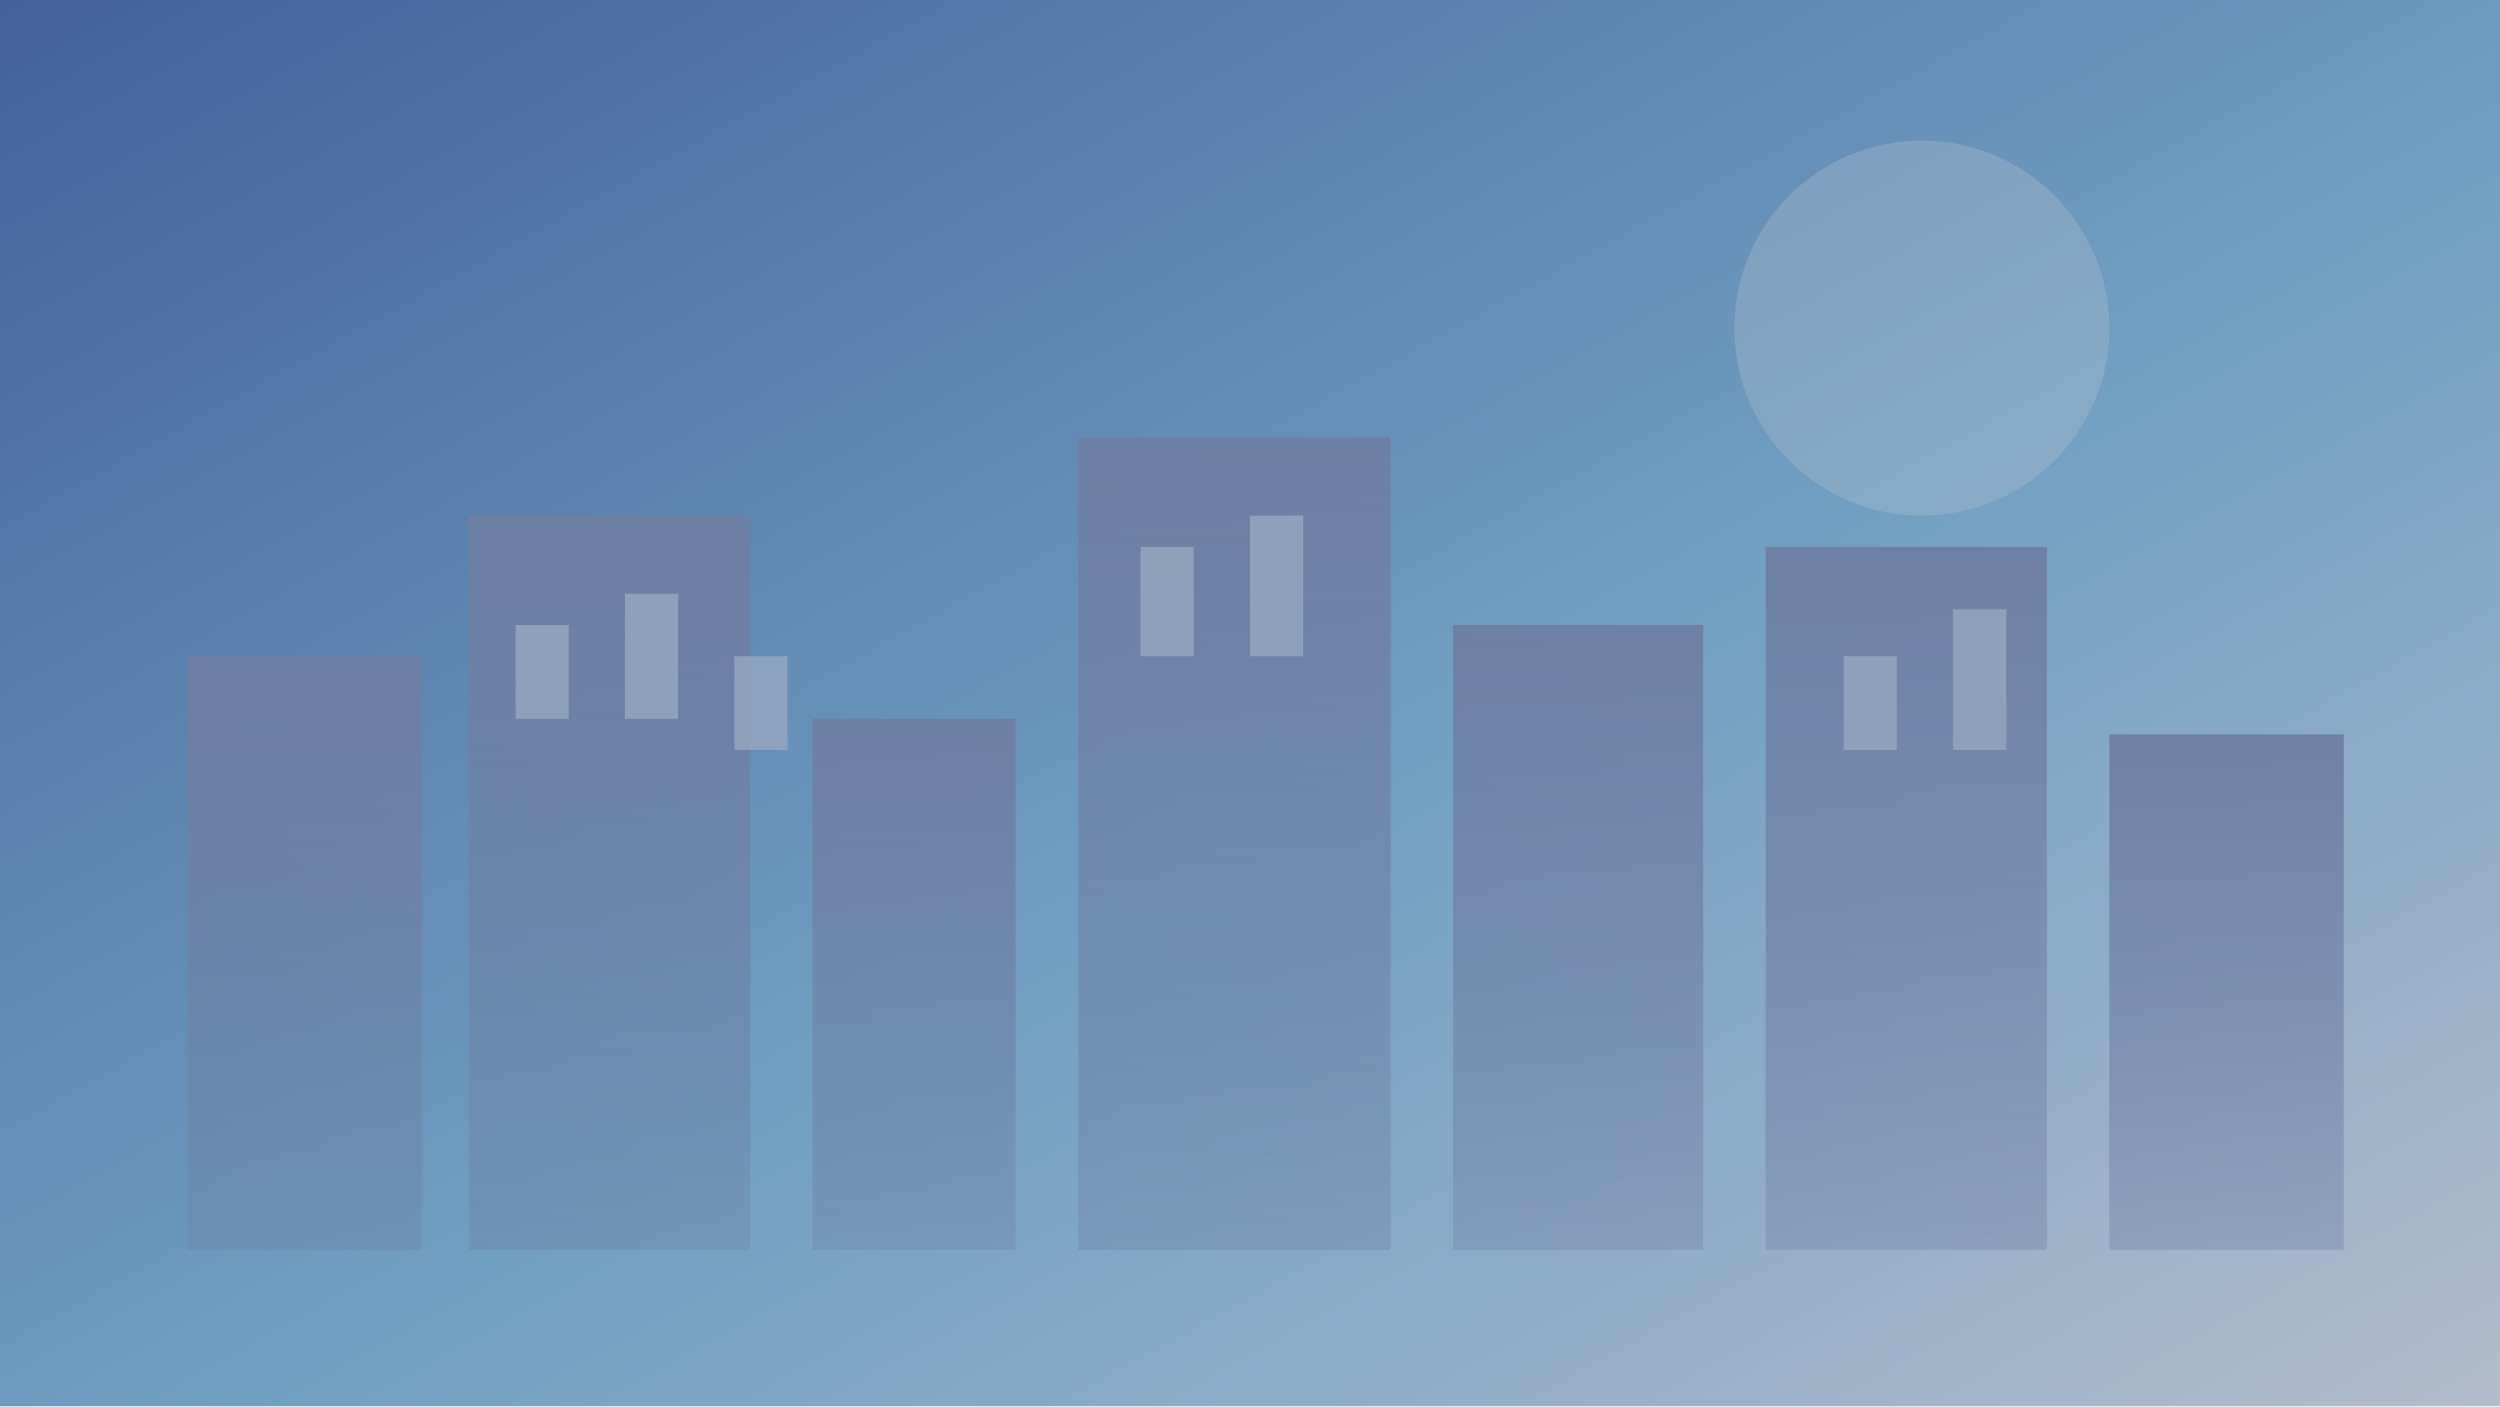
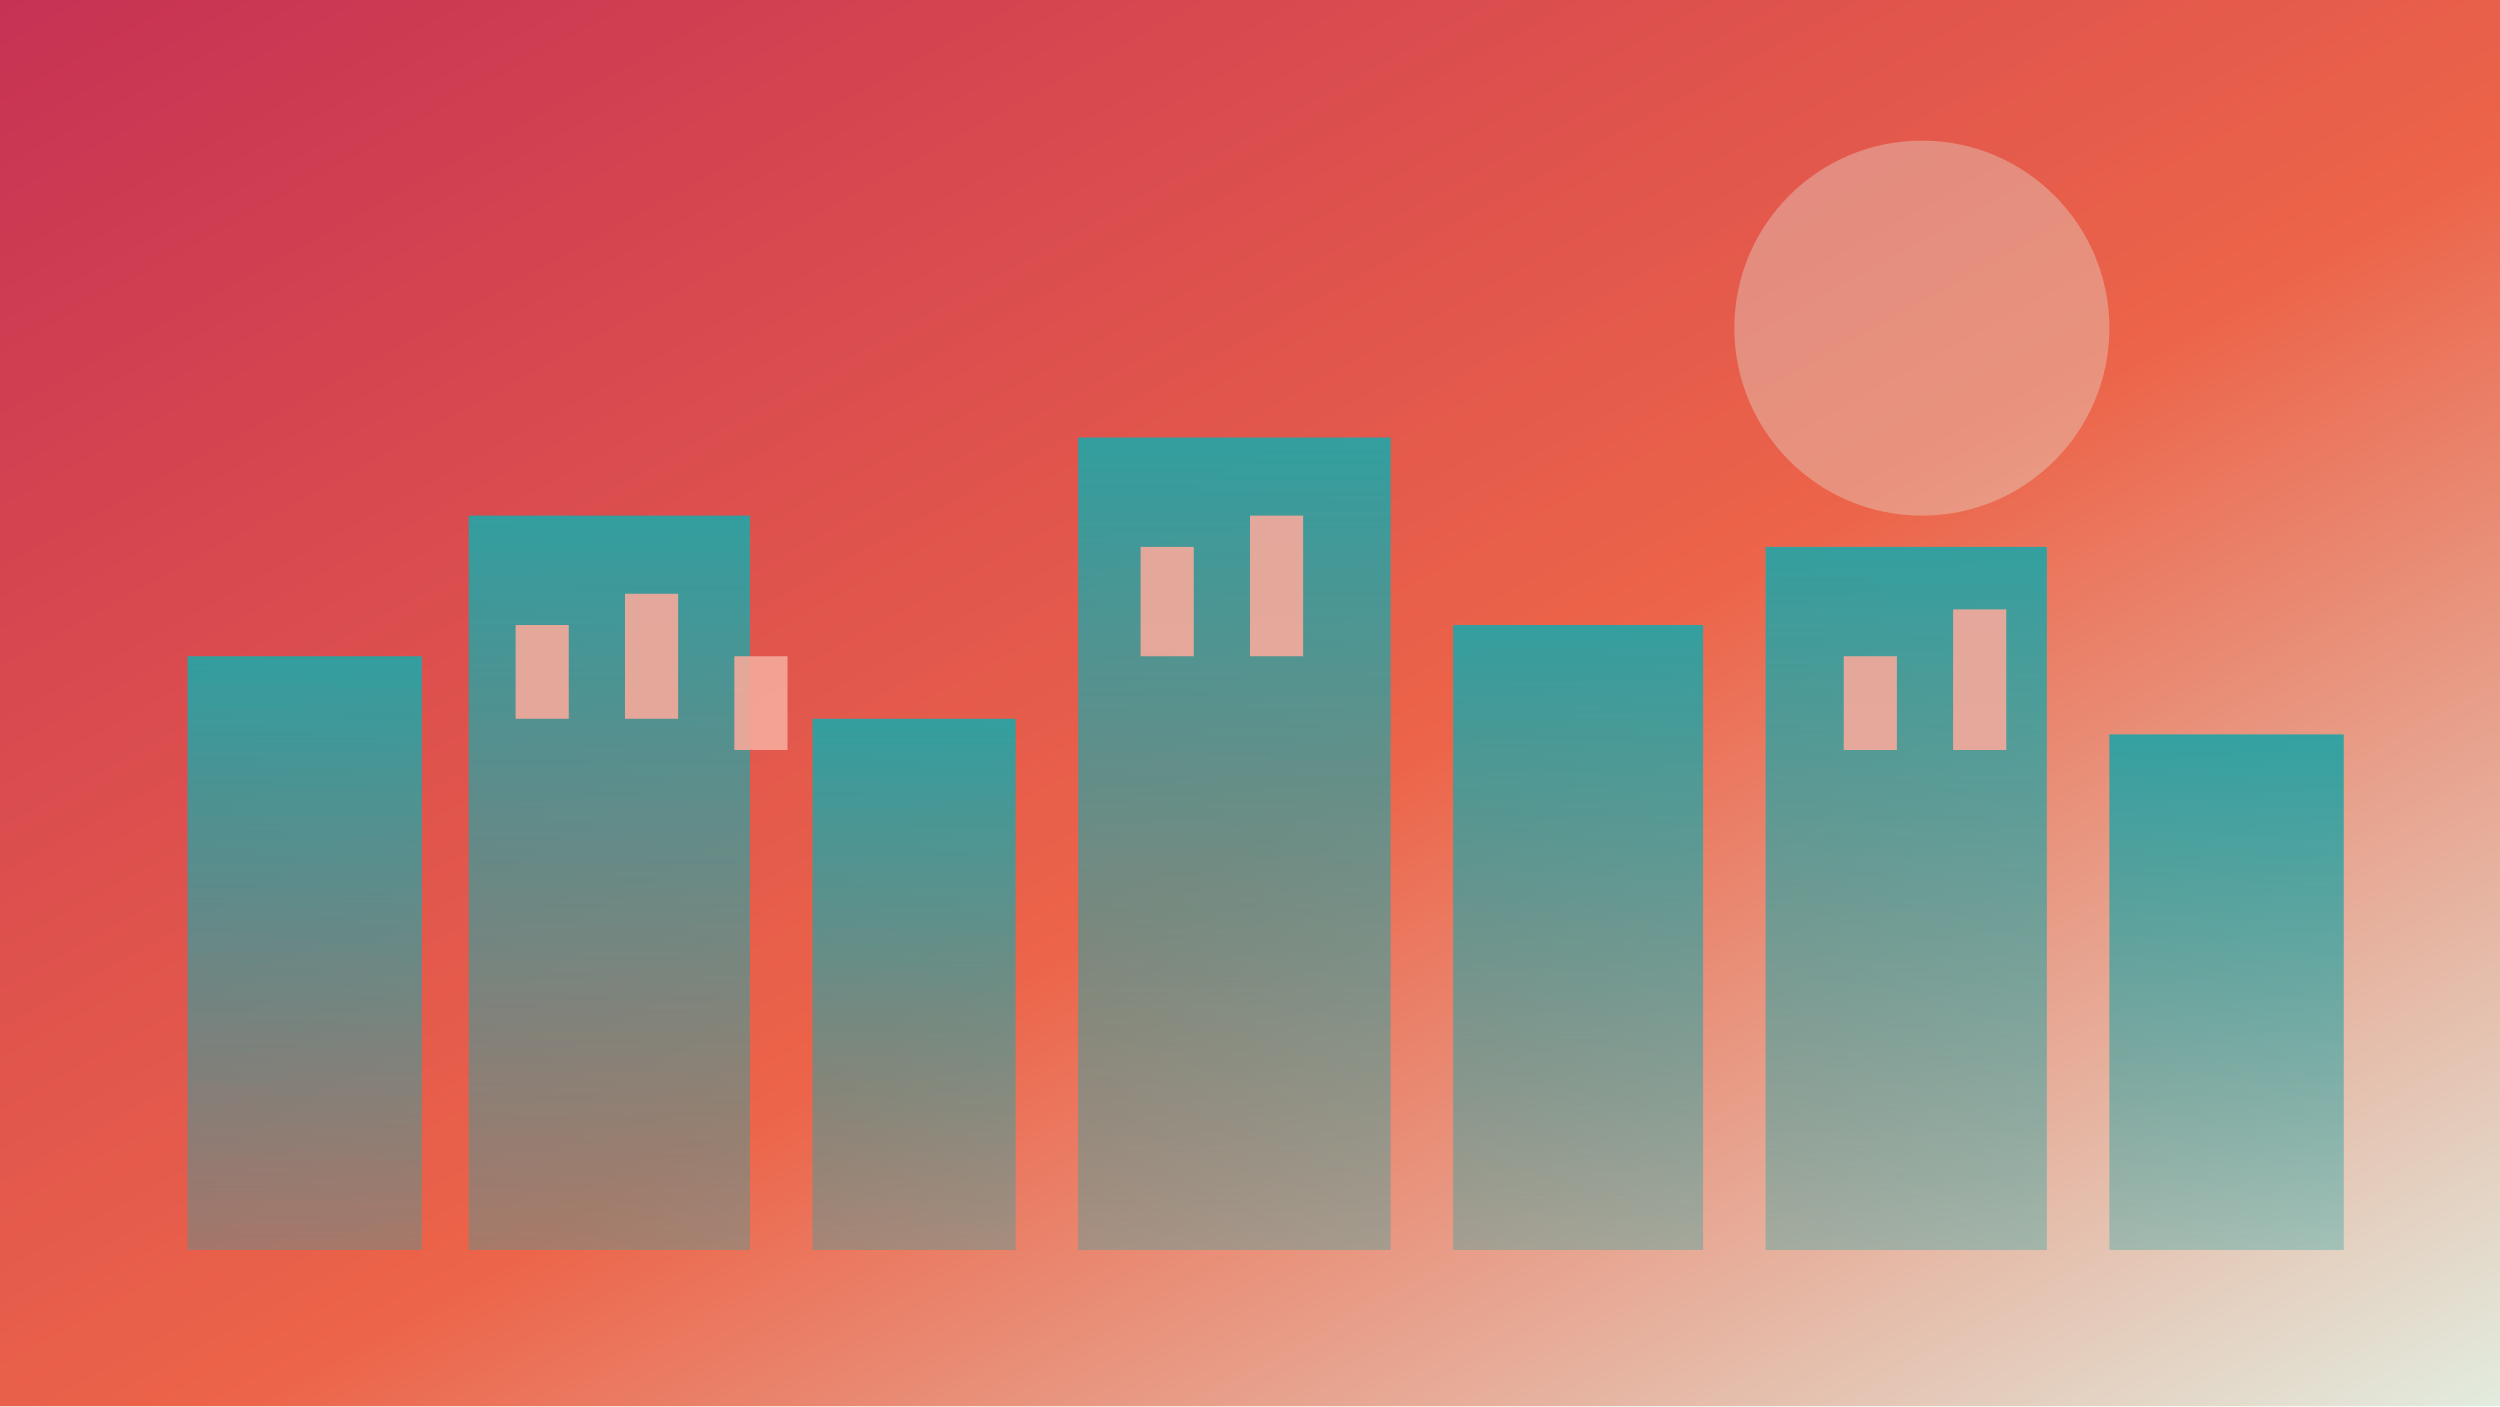
<svg xmlns="http://www.w3.org/2000/svg" viewBox="0 0 1600 900" width="1600" height="900" preserveAspectRatio="xMidYMid slice">
  <defs>
    <linearGradient id="bg" x1="0" y1="0" x2="1" y2="1">
-       <stop offset="0" stop-color="#45609B" />
-       <stop offset="0.55" stop-color="#719FC1" />
-       <stop offset="1" stop-color="#B2BCCC" />
+       <stop offset="0" stop-color="#C63254" />
+       <stop offset="0.55" stop-color="#EC6449" />
+       <stop offset="1" stop-color="#E2ECDF" />
    </linearGradient>
    <linearGradient id="city" x1="0" y1="0" x2="0" y2="1">
-       <stop offset="0" stop-color="#6E7FA2" stop-opacity="0.95" />
-       <stop offset="1" stop-color="#6E7FA2" stop-opacity="0.35" />
+       <stop offset="0" stop-color="#2AA2A3" stop-opacity="0.95" />
+       <stop offset="1" stop-color="#2AA2A3" stop-opacity="0.35" />
    </linearGradient>
  </defs>
  <rect width="1600" height="900" fill="url(#bg)" />
-   <circle cx="1230" cy="210" r="120" fill="#B2BCCC" opacity="0.35" />
+   <circle cx="1230" cy="210" r="120" fill="#E2ECDF" opacity="0.35" />
  <g fill="url(#city)">
    <rect x="120" y="420" width="150" height="380" />
    <rect x="300" y="330" width="180" height="470" />
    <rect x="520" y="460" width="130" height="340" />
    <rect x="690" y="280" width="200" height="520" />
    <rect x="930" y="400" width="160" height="400" />
    <rect x="1130" y="350" width="180" height="450" />
    <rect x="1350" y="470" width="150" height="330" />
  </g>
-   <g fill="#91A4BC" opacity="0.9">
+   <g fill="#F5AA9B" opacity="0.9">
    <rect x="330" y="400" width="34" height="60" />
    <rect x="400" y="380" width="34" height="80" />
    <rect x="470" y="420" width="34" height="60" />
    <rect x="730" y="350" width="34" height="70" />
    <rect x="800" y="330" width="34" height="90" />
    <rect x="1180" y="420" width="34" height="60" />
    <rect x="1250" y="390" width="34" height="90" />
  </g>
</svg>
